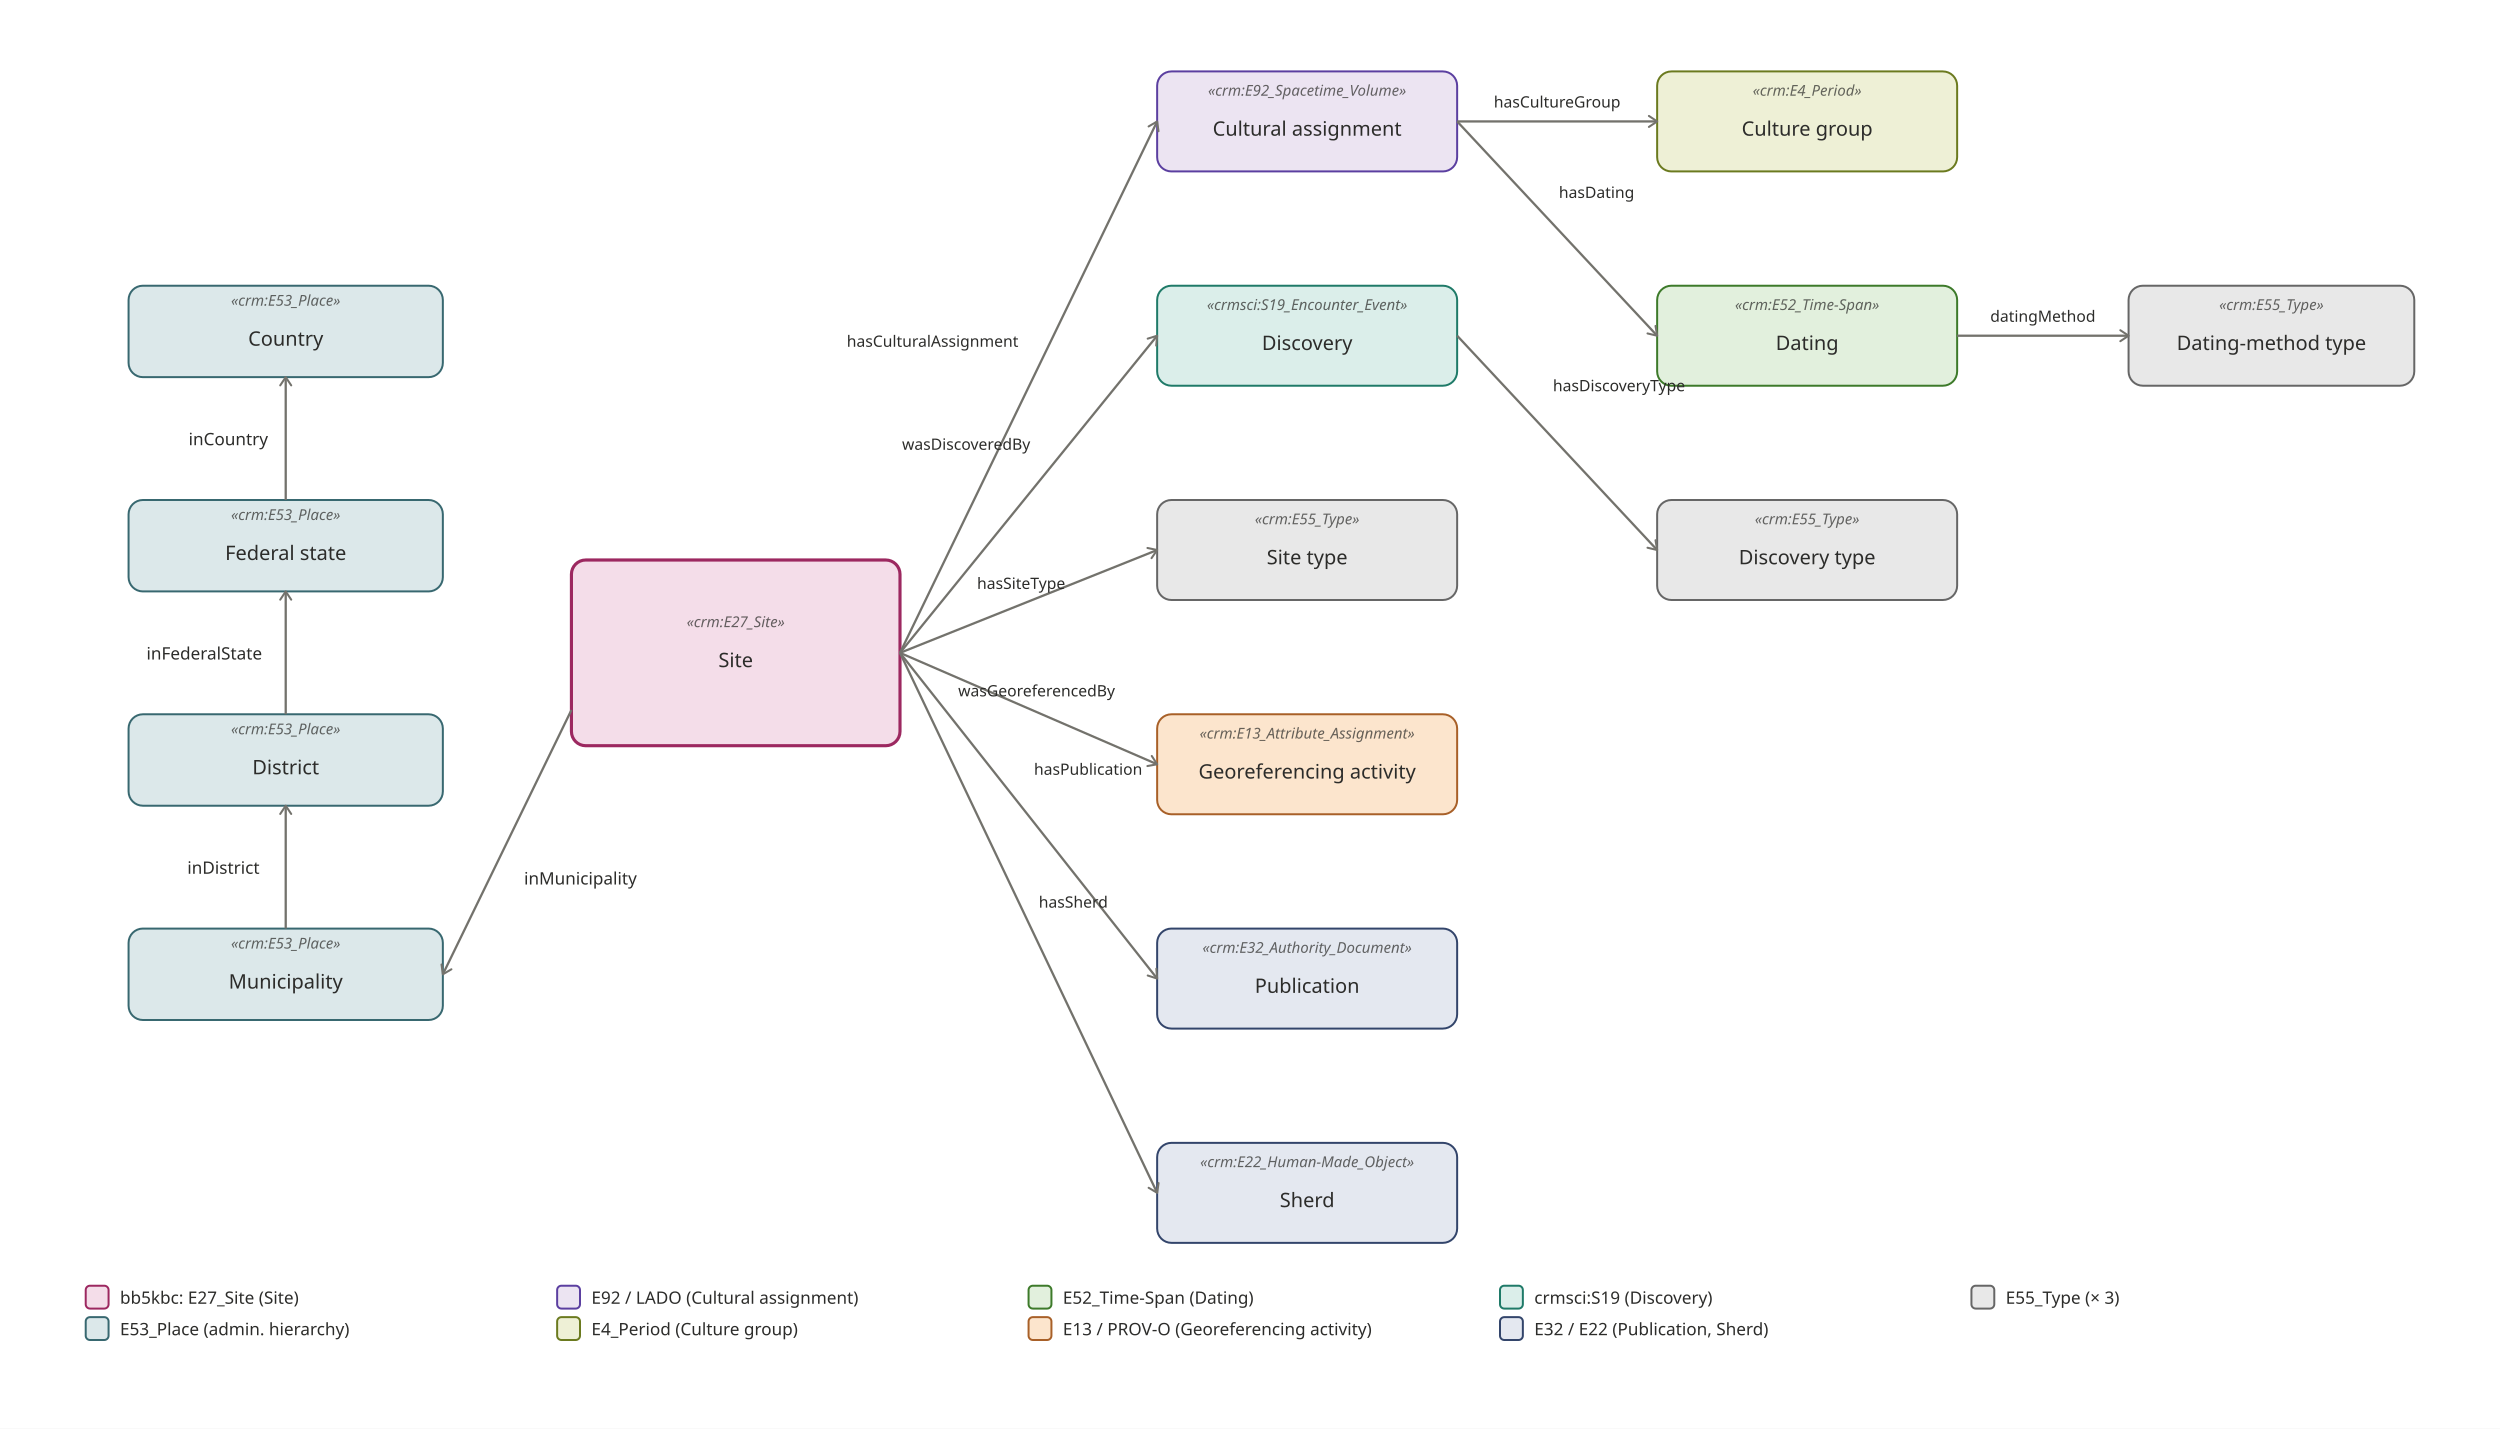
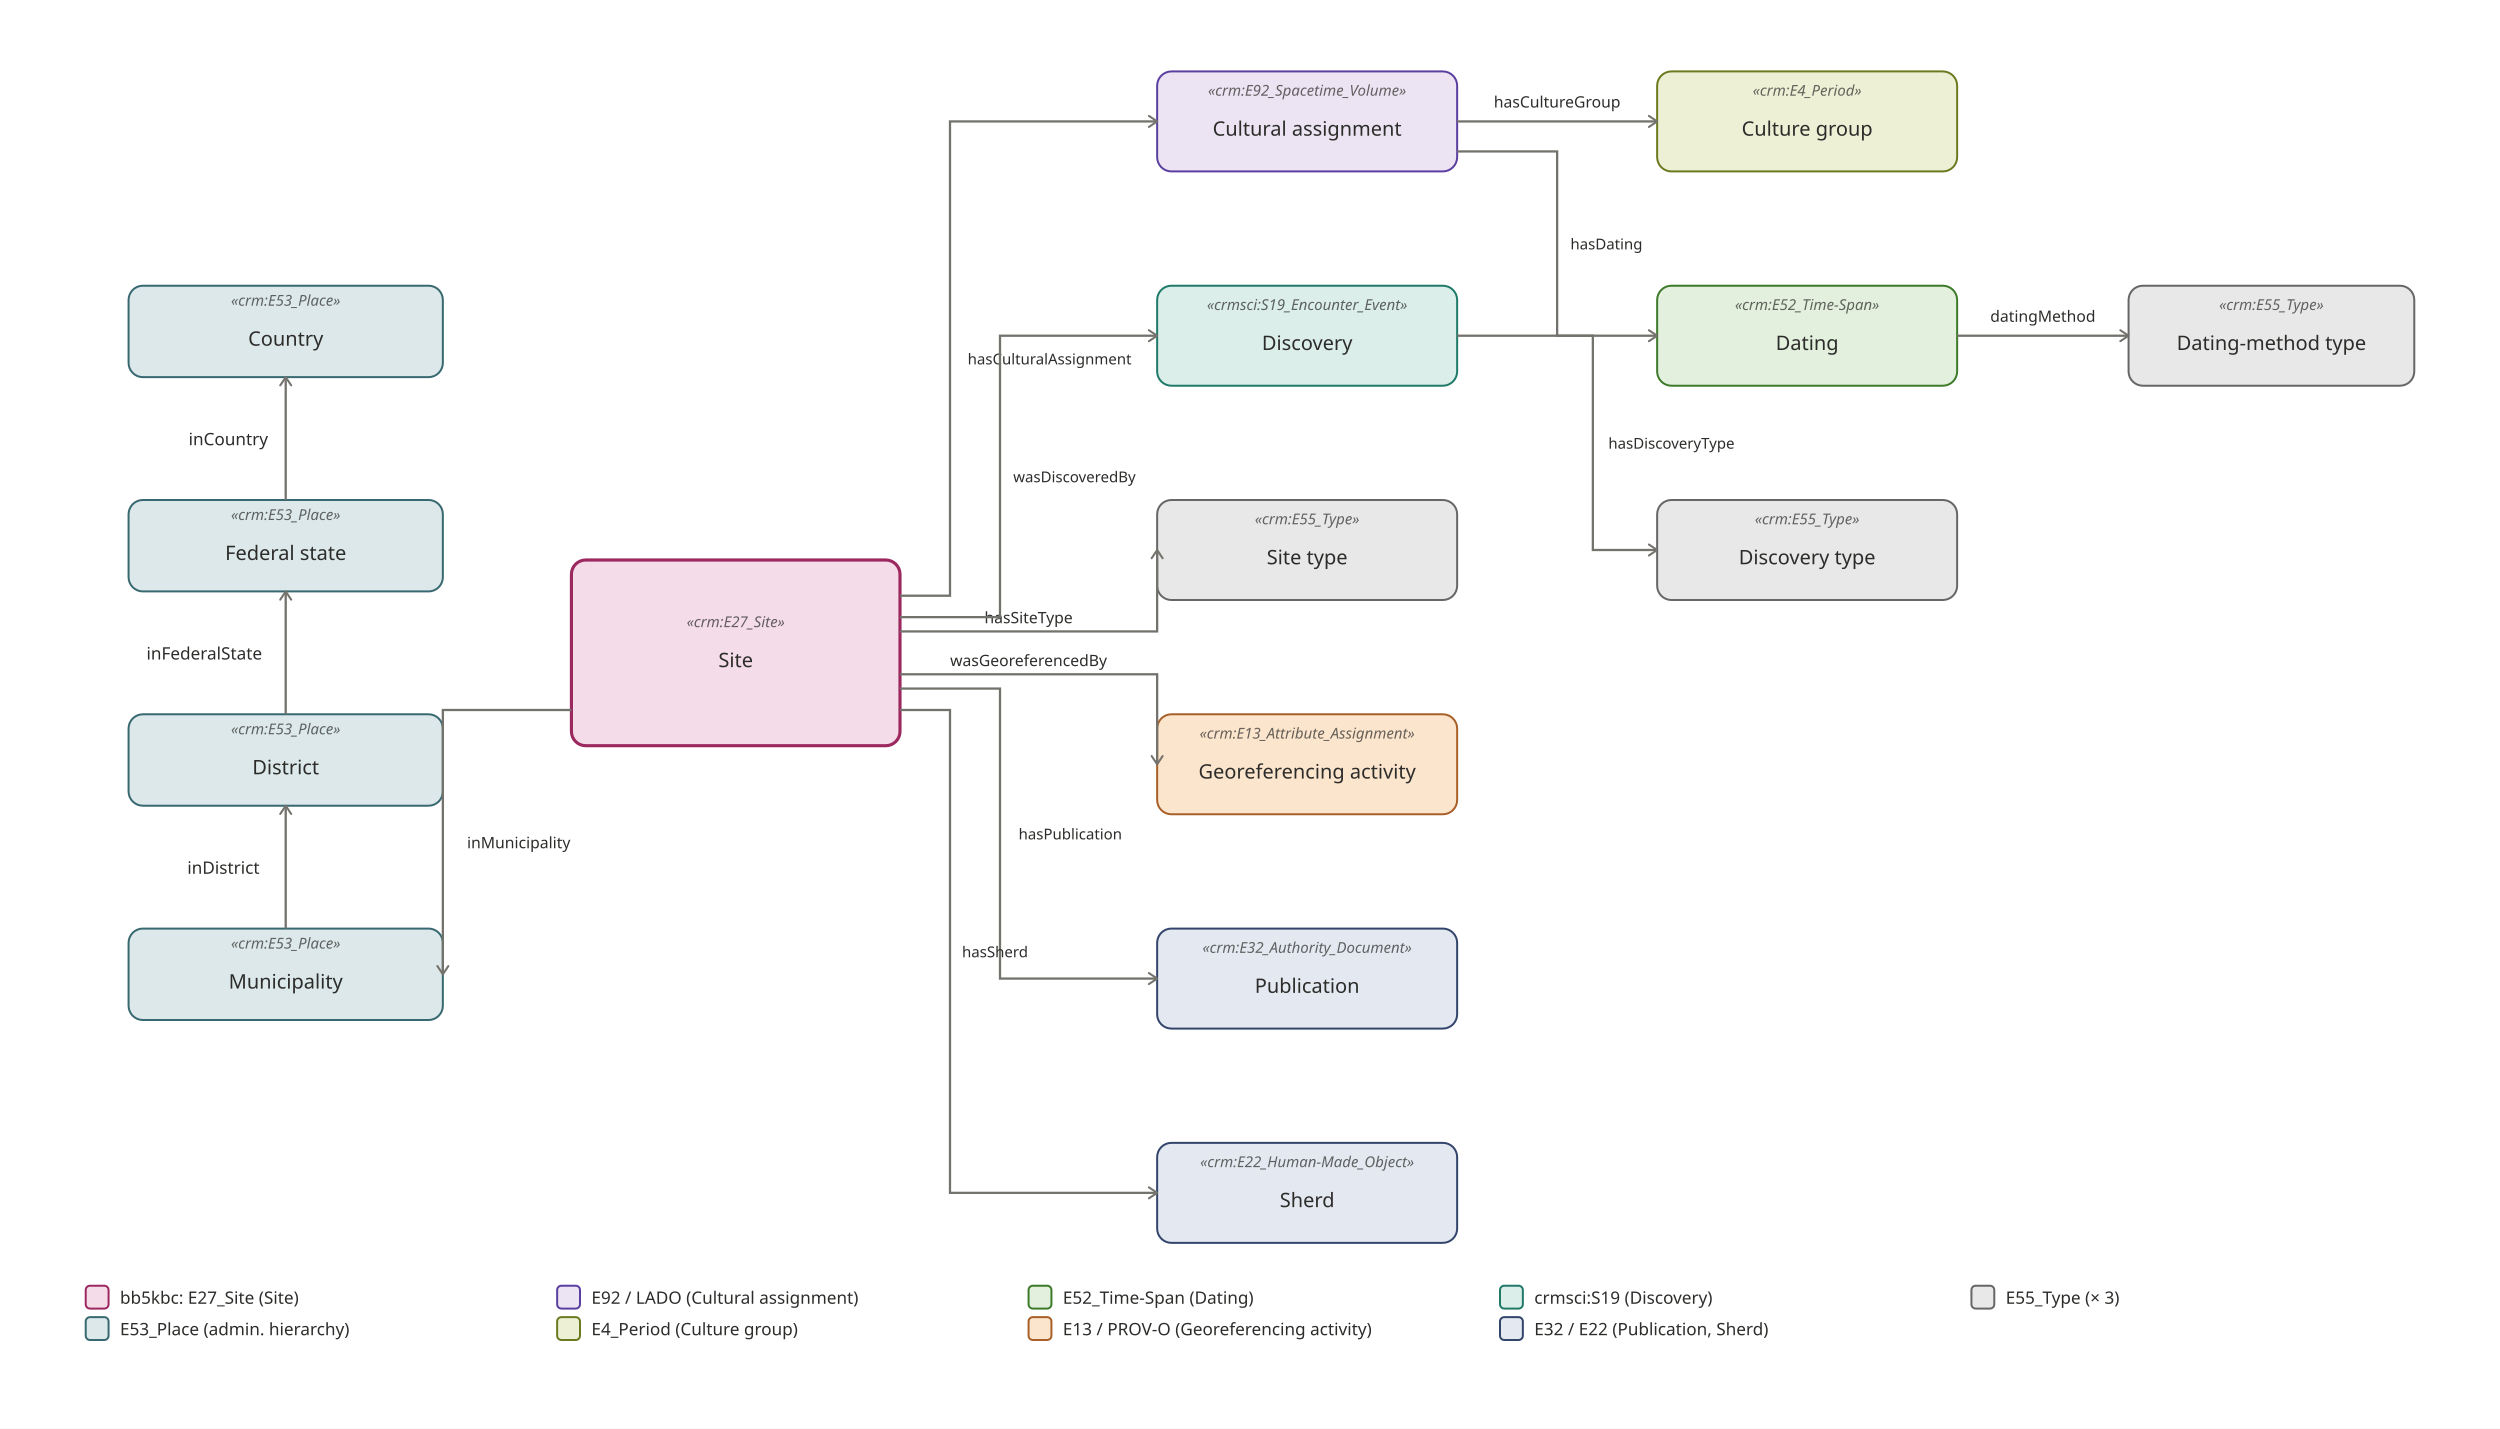
<svg xmlns="http://www.w3.org/2000/svg" width="1750" height="1000" viewBox="0 0 1750 1000" role="img">
  <rect x="0" y="0" width="1750" height="1000" fill="#ffffff" />
  <defs>
    <marker id="arrow" viewBox="0 0 10 10" refX="8" refY="5" markerWidth="6" markerHeight="6" orient="auto-start-reverse">
      <path d="M2 1L8 5L2 9" fill="none" stroke="#73726c" stroke-width="1.5" stroke-linecap="round" stroke-linejoin="round" />
    </marker>
    <marker id="arrow-uncertain" viewBox="0 0 10 10" refX="8" refY="5" markerWidth="6" markerHeight="6" orient="auto-start-reverse">
      <path d="M2 1L8 5L2 9" fill="none" stroke="#a03030" stroke-width="1.5" stroke-linecap="round" stroke-linejoin="round" />
    </marker>
  </defs>
  <rect x="90.0" y="200.0" width="220.0" height="64.0" rx="10" fill="#dce8ea" stroke="#386870" stroke-width="1.4" />
  <text x="200.0" y="214.0" text-anchor="middle" font-family="Fira Sans" font-size="10.5" font-style="italic" fill="#2c2c2a" opacity="0.72">«crm:E53_Place»</text>
  <text x="200.0" y="242.0" text-anchor="middle" dominant-baseline="auto" font-family="Fira Sans" font-weight="500" font-size="14.0" fill="#2c2c2a">Country</text>
  <rect x="90.0" y="350.0" width="220.0" height="64.0" rx="10" fill="#dce8ea" stroke="#386870" stroke-width="1.4" />
  <text x="200.0" y="364.0" text-anchor="middle" font-family="Fira Sans" font-size="10.5" font-style="italic" fill="#2c2c2a" opacity="0.72">«crm:E53_Place»</text>
  <text x="200.0" y="392.0" text-anchor="middle" dominant-baseline="auto" font-family="Fira Sans" font-weight="500" font-size="14.0" fill="#2c2c2a">Federal state</text>
  <rect x="90.0" y="500.0" width="220.0" height="64.0" rx="10" fill="#dce8ea" stroke="#386870" stroke-width="1.4" />
  <text x="200.0" y="514.0" text-anchor="middle" font-family="Fira Sans" font-size="10.5" font-style="italic" fill="#2c2c2a" opacity="0.72">«crm:E53_Place»</text>
  <text x="200.0" y="542.0" text-anchor="middle" dominant-baseline="auto" font-family="Fira Sans" font-weight="500" font-size="14.0" fill="#2c2c2a">District</text>
  <rect x="90.0" y="650.0" width="220.0" height="64.0" rx="10" fill="#dce8ea" stroke="#386870" stroke-width="1.4" />
  <text x="200.0" y="664.0" text-anchor="middle" font-family="Fira Sans" font-size="10.5" font-style="italic" fill="#2c2c2a" opacity="0.72">«crm:E53_Place»</text>
  <text x="200.0" y="692.0" text-anchor="middle" dominant-baseline="auto" font-family="Fira Sans" font-weight="500" font-size="14.0" fill="#2c2c2a">Municipality</text>
  <line x1="200.0" y1="650.0" x2="200.0" y2="564.0" stroke="#73726c" stroke-width="1.6" marker-end="url(#arrow)" />
  <text x="156.4" y="607.0" text-anchor="middle" dominant-baseline="central" font-family="Fira Sans" font-weight="500" font-size="12" fill="#2c2c2a">inDistrict</text>
  <line x1="200.0" y1="500.0" x2="200.0" y2="414.0" stroke="#73726c" stroke-width="1.6" marker-end="url(#arrow)" />
  <text x="143.0" y="457.0" text-anchor="middle" dominant-baseline="central" font-family="Fira Sans" font-weight="500" font-size="12" fill="#2c2c2a">inFederalState</text>
  <line x1="200.0" y1="350.0" x2="200.0" y2="264.0" stroke="#73726c" stroke-width="1.6" marker-end="url(#arrow)" />
  <text x="159.8" y="307.0" text-anchor="middle" dominant-baseline="central" font-family="Fira Sans" font-weight="500" font-size="12" fill="#2c2c2a">inCountry</text>
  <rect x="400.0" y="392.0" width="230.0" height="130.0" rx="10" fill="#f4dde9" stroke="#9c2860" stroke-width="2.2" />
  <text x="515.0" y="439.0" text-anchor="middle" font-family="Fira Sans" font-size="10.5" font-style="italic" fill="#2c2c2a" opacity="0.72">«crm:E27_Site»</text>
  <text x="515.0" y="467.0" text-anchor="middle" dominant-baseline="auto" font-family="Fira Sans" font-weight="500" font-size="14.0" fill="#2c2c2a">Site</text>
-   <line x1="400.0" y1="497.0" x2="310.0" y2="682.0" stroke="#73726c" stroke-width="1.6" marker-end="url(#arrow)" />
-   <text x="406.3" y="614.5" text-anchor="middle" dominant-baseline="central" font-family="Fira Sans" font-weight="500" font-size="12" fill="#2c2c2a">inMunicipality</text>
+   <path d="M 400.0 497.0 L 310.0 497.0 L 310.0 682.0" fill="none" stroke="#73726c" stroke-width="1.6" marker-end="url(#arrow)" />
+   <text x="363.1" y="589.5" text-anchor="middle" dominant-baseline="central" font-family="Fira Sans" font-weight="500" font-size="11" fill="#2c2c2a">inMunicipality</text>
  <rect x="810.0" y="50.0" width="210.0" height="70.0" rx="10" fill="#ece4f2" stroke="#5b3fa0" stroke-width="1.4" />
  <text x="915.0" y="67.0" text-anchor="middle" font-family="Fira Sans" font-size="10.5" font-style="italic" fill="#2c2c2a" opacity="0.72">«crm:E92_Spacetime_Volume»</text>
  <text x="915.0" y="95.0" text-anchor="middle" dominant-baseline="auto" font-family="Fira Sans" font-weight="500" font-size="14.0" fill="#2c2c2a">Cultural assignment</text>
  <rect x="810.0" y="200.0" width="210.0" height="70.0" rx="10" fill="#dbeeea" stroke="#1f7a68" stroke-width="1.4" />
  <text x="915.0" y="217.0" text-anchor="middle" font-family="Fira Sans" font-size="10.5" font-style="italic" fill="#2c2c2a" opacity="0.72">«crmsci:S19_Encounter_Event»</text>
  <text x="915.0" y="245.0" text-anchor="middle" dominant-baseline="auto" font-family="Fira Sans" font-weight="500" font-size="14.0" fill="#2c2c2a">Discovery</text>
  <rect x="810.0" y="350.0" width="210.0" height="70.0" rx="10" fill="#e8e8e8" stroke="#666666" stroke-width="1.4" />
  <text x="915.0" y="367.0" text-anchor="middle" font-family="Fira Sans" font-size="10.5" font-style="italic" fill="#2c2c2a" opacity="0.72">«crm:E55_Type»</text>
  <text x="915.0" y="395.0" text-anchor="middle" dominant-baseline="auto" font-family="Fira Sans" font-weight="500" font-size="14.0" fill="#2c2c2a">Site type</text>
  <rect x="810.0" y="500.0" width="210.0" height="70.0" rx="10" fill="#fce5cd" stroke="#a86028" stroke-width="1.4" />
  <text x="915.0" y="517.0" text-anchor="middle" font-family="Fira Sans" font-size="10.5" font-style="italic" fill="#2c2c2a" opacity="0.72">«crm:E13_Attribute_Assignment»</text>
  <text x="915.0" y="545.0" text-anchor="middle" dominant-baseline="auto" font-family="Fira Sans" font-weight="500" font-size="14.0" fill="#2c2c2a">Georeferencing activity</text>
  <rect x="810.0" y="650.0" width="210.0" height="70.0" rx="10" fill="#e4e8f0" stroke="#33456b" stroke-width="1.4" />
  <text x="915.0" y="667.0" text-anchor="middle" font-family="Fira Sans" font-size="10.5" font-style="italic" fill="#2c2c2a" opacity="0.72">«crm:E32_Authority_Document»</text>
  <text x="915.0" y="695.0" text-anchor="middle" dominant-baseline="auto" font-family="Fira Sans" font-weight="500" font-size="14.0" fill="#2c2c2a">Publication</text>
  <rect x="810.0" y="800.0" width="210.0" height="70.0" rx="10" fill="#e4e8f0" stroke="#33456b" stroke-width="1.4" />
  <text x="915.0" y="817.0" text-anchor="middle" font-family="Fira Sans" font-size="10.5" font-style="italic" fill="#2c2c2a" opacity="0.72">«crm:E22_Human-Made_Object»</text>
  <text x="915.0" y="845.0" text-anchor="middle" dominant-baseline="auto" font-family="Fira Sans" font-weight="500" font-size="14.0" fill="#2c2c2a">Sherd</text>
-   <line x1="630.0" y1="457.0" x2="810.0" y2="85.0" stroke="#73726c" stroke-width="1.6" marker-end="url(#arrow)" />
-   <text x="652.8" y="238.5" text-anchor="middle" dominant-baseline="central" font-family="Fira Sans" font-weight="500" font-size="11" fill="#2c2c2a">hasCulturalAssignment</text>
-   <line x1="630.0" y1="457.0" x2="810.0" y2="235.0" stroke="#73726c" stroke-width="1.6" marker-end="url(#arrow)" />
-   <text x="676.3" y="310.6" text-anchor="middle" dominant-baseline="central" font-family="Fira Sans" font-weight="500" font-size="11" fill="#2c2c2a">wasDiscoveredBy</text>
-   <line x1="630.0" y1="457.0" x2="810.0" y2="385.0" stroke="#73726c" stroke-width="1.6" marker-end="url(#arrow)" />
-   <text x="714.8" y="408.0" text-anchor="middle" dominant-baseline="central" font-family="Fira Sans" font-weight="500" font-size="11" fill="#2c2c2a">hasSiteType</text>
-   <line x1="630.0" y1="457.0" x2="810.0" y2="535.0" stroke="#73726c" stroke-width="1.6" marker-end="url(#arrow)" />
-   <text x="725.6" y="483.2" text-anchor="middle" dominant-baseline="central" font-family="Fira Sans" font-weight="500" font-size="11" fill="#2c2c2a">wasGeoreferencedBy</text>
-   <line x1="630.0" y1="457.0" x2="810.0" y2="685.0" stroke="#73726c" stroke-width="1.6" marker-end="url(#arrow)" />
-   <text x="761.7" y="538.1" text-anchor="middle" dominant-baseline="central" font-family="Fira Sans" font-weight="500" font-size="11" fill="#2c2c2a">hasPublication</text>
-   <line x1="630.0" y1="457.0" x2="810.0" y2="835.0" stroke="#73726c" stroke-width="1.6" marker-end="url(#arrow)" />
-   <text x="751.3" y="631.1" text-anchor="middle" dominant-baseline="central" font-family="Fira Sans" font-weight="500" font-size="11" fill="#2c2c2a">hasSherd</text>
+   <path d="M 630.0 442.0 L 810.0 442.0 L 810.0 385.0" fill="none" stroke="#73726c" stroke-width="1.6" marker-end="url(#arrow)" />
+   <text x="720.0" y="432.0" text-anchor="middle" dominant-baseline="central" font-family="Fira Sans" font-weight="500" font-size="11" fill="#2c2c2a">hasSiteType</text>
+   <path d="M 630.0 472.0 L 810.0 472.0 L 810.0 535.0" fill="none" stroke="#73726c" stroke-width="1.6" marker-end="url(#arrow)" />
+   <text x="720.0" y="462.0" text-anchor="middle" dominant-baseline="central" font-family="Fira Sans" font-weight="500" font-size="11" fill="#2c2c2a">wasGeoreferencedBy</text>
+   <path d="M 630.0 417.0 L 665.0 417.0 L 665.0 85.0 L 810.0 85.0" fill="none" stroke="#73726c" stroke-width="1.6" marker-end="url(#arrow)" />
+   <text x="734.7" y="251.0" text-anchor="middle" dominant-baseline="central" font-family="Fira Sans" font-weight="500" font-size="10.5" fill="#2c2c2a">hasCulturalAssignment</text>
+   <path d="M 630.0 432.0 L 700.0 432.0 L 700.0 235.0 L 810.0 235.0" fill="none" stroke="#73726c" stroke-width="1.6" marker-end="url(#arrow)" />
+   <text x="752.1" y="333.5" text-anchor="middle" dominant-baseline="central" font-family="Fira Sans" font-weight="500" font-size="10.5" fill="#2c2c2a">wasDiscoveredBy</text>
+   <path d="M 630.0 482.0 L 700.0 482.0 L 700.0 685.0 L 810.0 685.0" fill="none" stroke="#73726c" stroke-width="1.6" marker-end="url(#arrow)" />
+   <text x="749.2" y="583.5" text-anchor="middle" dominant-baseline="central" font-family="Fira Sans" font-weight="500" font-size="10.5" fill="#2c2c2a">hasPublication</text>
+   <path d="M 630.0 497.0 L 665.0 497.0 L 665.0 835.0 L 810.0 835.0" fill="none" stroke="#73726c" stroke-width="1.6" marker-end="url(#arrow)" />
+   <text x="696.5" y="666.0" text-anchor="middle" dominant-baseline="central" font-family="Fira Sans" font-weight="500" font-size="10.5" fill="#2c2c2a">hasSherd</text>
  <rect x="1160.0" y="50.0" width="210.0" height="70.0" rx="10" fill="#eef0d6" stroke="#6b7a1f" stroke-width="1.4" />
  <text x="1265.0" y="67.0" text-anchor="middle" font-family="Fira Sans" font-size="10.5" font-style="italic" fill="#2c2c2a" opacity="0.72">«crm:E4_Period»</text>
  <text x="1265.0" y="95.0" text-anchor="middle" dominant-baseline="auto" font-family="Fira Sans" font-weight="500" font-size="14.0" fill="#2c2c2a">Culture group</text>
  <rect x="1160.0" y="200.0" width="210.0" height="70.0" rx="10" fill="#e2f0dd" stroke="#3d7a2a" stroke-width="1.4" />
  <text x="1265.0" y="217.0" text-anchor="middle" font-family="Fira Sans" font-size="10.5" font-style="italic" fill="#2c2c2a" opacity="0.72">«crm:E52_Time-Span»</text>
  <text x="1265.0" y="245.0" text-anchor="middle" dominant-baseline="auto" font-family="Fira Sans" font-weight="500" font-size="14.0" fill="#2c2c2a">Dating</text>
  <rect x="1160.0" y="350.0" width="210.0" height="70.0" rx="10" fill="#e8e8e8" stroke="#666666" stroke-width="1.4" />
  <text x="1265.0" y="367.0" text-anchor="middle" font-family="Fira Sans" font-size="10.5" font-style="italic" fill="#2c2c2a" opacity="0.72">«crm:E55_Type»</text>
  <text x="1265.0" y="395.0" text-anchor="middle" dominant-baseline="auto" font-family="Fira Sans" font-weight="500" font-size="14.0" fill="#2c2c2a">Discovery type</text>
  <line x1="1020.0" y1="85.0" x2="1160.0" y2="85.0" stroke="#73726c" stroke-width="1.6" marker-end="url(#arrow)" />
  <text x="1090.0" y="71.0" text-anchor="middle" dominant-baseline="central" font-family="Fira Sans" font-weight="500" font-size="11" fill="#2c2c2a">hasCultureGroup</text>
-   <line x1="1020.0" y1="85.0" x2="1160.0" y2="235.0" stroke="#73726c" stroke-width="1.6" marker-end="url(#arrow)" />
-   <text x="1117.6" y="134.3" text-anchor="middle" dominant-baseline="central" font-family="Fira Sans" font-weight="500" font-size="11" fill="#2c2c2a">hasDating</text>
-   <line x1="1020.0" y1="235.0" x2="1160.0" y2="385.0" stroke="#73726c" stroke-width="1.6" marker-end="url(#arrow)" />
-   <text x="1133.3" y="269.6" text-anchor="middle" dominant-baseline="central" font-family="Fira Sans" font-weight="500" font-size="11" fill="#2c2c2a">hasDiscoveryType</text>
+   <path d="M 1020.0 106.0 L 1090.0 106.0 L 1090.0 235.0 L 1160.0 235.0" fill="none" stroke="#73726c" stroke-width="1.6" marker-end="url(#arrow)" />
+   <text x="1124.5" y="170.5" text-anchor="middle" dominant-baseline="central" font-family="Fira Sans" font-weight="500" font-size="10.5" fill="#2c2c2a">hasDating</text>
+   <path d="M 1020.0 235.0 L 1115.0 235.0 L 1115.0 385.0 L 1160.0 385.0" fill="none" stroke="#73726c" stroke-width="1.6" marker-end="url(#arrow)" />
+   <text x="1170.0" y="310.0" text-anchor="middle" dominant-baseline="central" font-family="Fira Sans" font-weight="500" font-size="10.5" fill="#2c2c2a">hasDiscoveryType</text>
  <rect x="1490.0" y="200.0" width="200.0" height="70.0" rx="10" fill="#e8e8e8" stroke="#666666" stroke-width="1.4" />
  <text x="1590.0" y="217.0" text-anchor="middle" font-family="Fira Sans" font-size="10.5" font-style="italic" fill="#2c2c2a" opacity="0.72">«crm:E55_Type»</text>
  <text x="1590.0" y="245.0" text-anchor="middle" dominant-baseline="auto" font-family="Fira Sans" font-weight="500" font-size="14.0" fill="#2c2c2a">Dating-method type</text>
  <line x1="1370.0" y1="235.0" x2="1490.0" y2="235.0" stroke="#73726c" stroke-width="1.6" marker-end="url(#arrow)" />
  <text x="1430.0" y="221.0" text-anchor="middle" dominant-baseline="central" font-family="Fira Sans" font-weight="500" font-size="11" fill="#2c2c2a">datingMethod</text>
  <rect x="60.0" y="900.0" width="16" height="16" rx="3" fill="#f4dde9" stroke="#9c2860" stroke-width="1.4" />
  <text x="84.0" y="908.0" dominant-baseline="central" font-family="Fira Sans" font-size="12" fill="#2c2c2a">bb5kbc: E27_Site (Site)</text>
  <rect x="60.0" y="922.0" width="16" height="16" rx="3" fill="#dce8ea" stroke="#386870" stroke-width="1.4" />
  <text x="84.0" y="930.0" dominant-baseline="central" font-family="Fira Sans" font-size="12" fill="#2c2c2a">E53_Place (admin. hierarchy)</text>
  <rect x="390.0" y="900.0" width="16" height="16" rx="3" fill="#ece4f2" stroke="#5b3fa0" stroke-width="1.4" />
  <text x="414.0" y="908.0" dominant-baseline="central" font-family="Fira Sans" font-size="12" fill="#2c2c2a">E92 / LADO (Cultural assignment)</text>
  <rect x="390.0" y="922.0" width="16" height="16" rx="3" fill="#eef0d6" stroke="#6b7a1f" stroke-width="1.4" />
  <text x="414.0" y="930.0" dominant-baseline="central" font-family="Fira Sans" font-size="12" fill="#2c2c2a">E4_Period (Culture group)</text>
  <rect x="720.0" y="900.0" width="16" height="16" rx="3" fill="#e2f0dd" stroke="#3d7a2a" stroke-width="1.4" />
  <text x="744.0" y="908.0" dominant-baseline="central" font-family="Fira Sans" font-size="12" fill="#2c2c2a">E52_Time-Span (Dating)</text>
  <rect x="720.0" y="922.0" width="16" height="16" rx="3" fill="#fce5cd" stroke="#a86028" stroke-width="1.4" />
  <text x="744.0" y="930.0" dominant-baseline="central" font-family="Fira Sans" font-size="12" fill="#2c2c2a">E13 / PROV-O (Georeferencing activity)</text>
  <rect x="1050.0" y="900.0" width="16" height="16" rx="3" fill="#dbeeea" stroke="#1f7a68" stroke-width="1.4" />
  <text x="1074.0" y="908.0" dominant-baseline="central" font-family="Fira Sans" font-size="12" fill="#2c2c2a">crmsci:S19 (Discovery)</text>
  <rect x="1050.0" y="922.0" width="16" height="16" rx="3" fill="#e4e8f0" stroke="#33456b" stroke-width="1.4" />
  <text x="1074.0" y="930.0" dominant-baseline="central" font-family="Fira Sans" font-size="12" fill="#2c2c2a">E32 / E22 (Publication, Sherd)</text>
  <rect x="1380.0" y="900.0" width="16" height="16" rx="3" fill="#e8e8e8" stroke="#666666" stroke-width="1.4" />
  <text x="1404.0" y="908.0" dominant-baseline="central" font-family="Fira Sans" font-size="12" fill="#2c2c2a">E55_Type (× 3)</text>
</svg>
